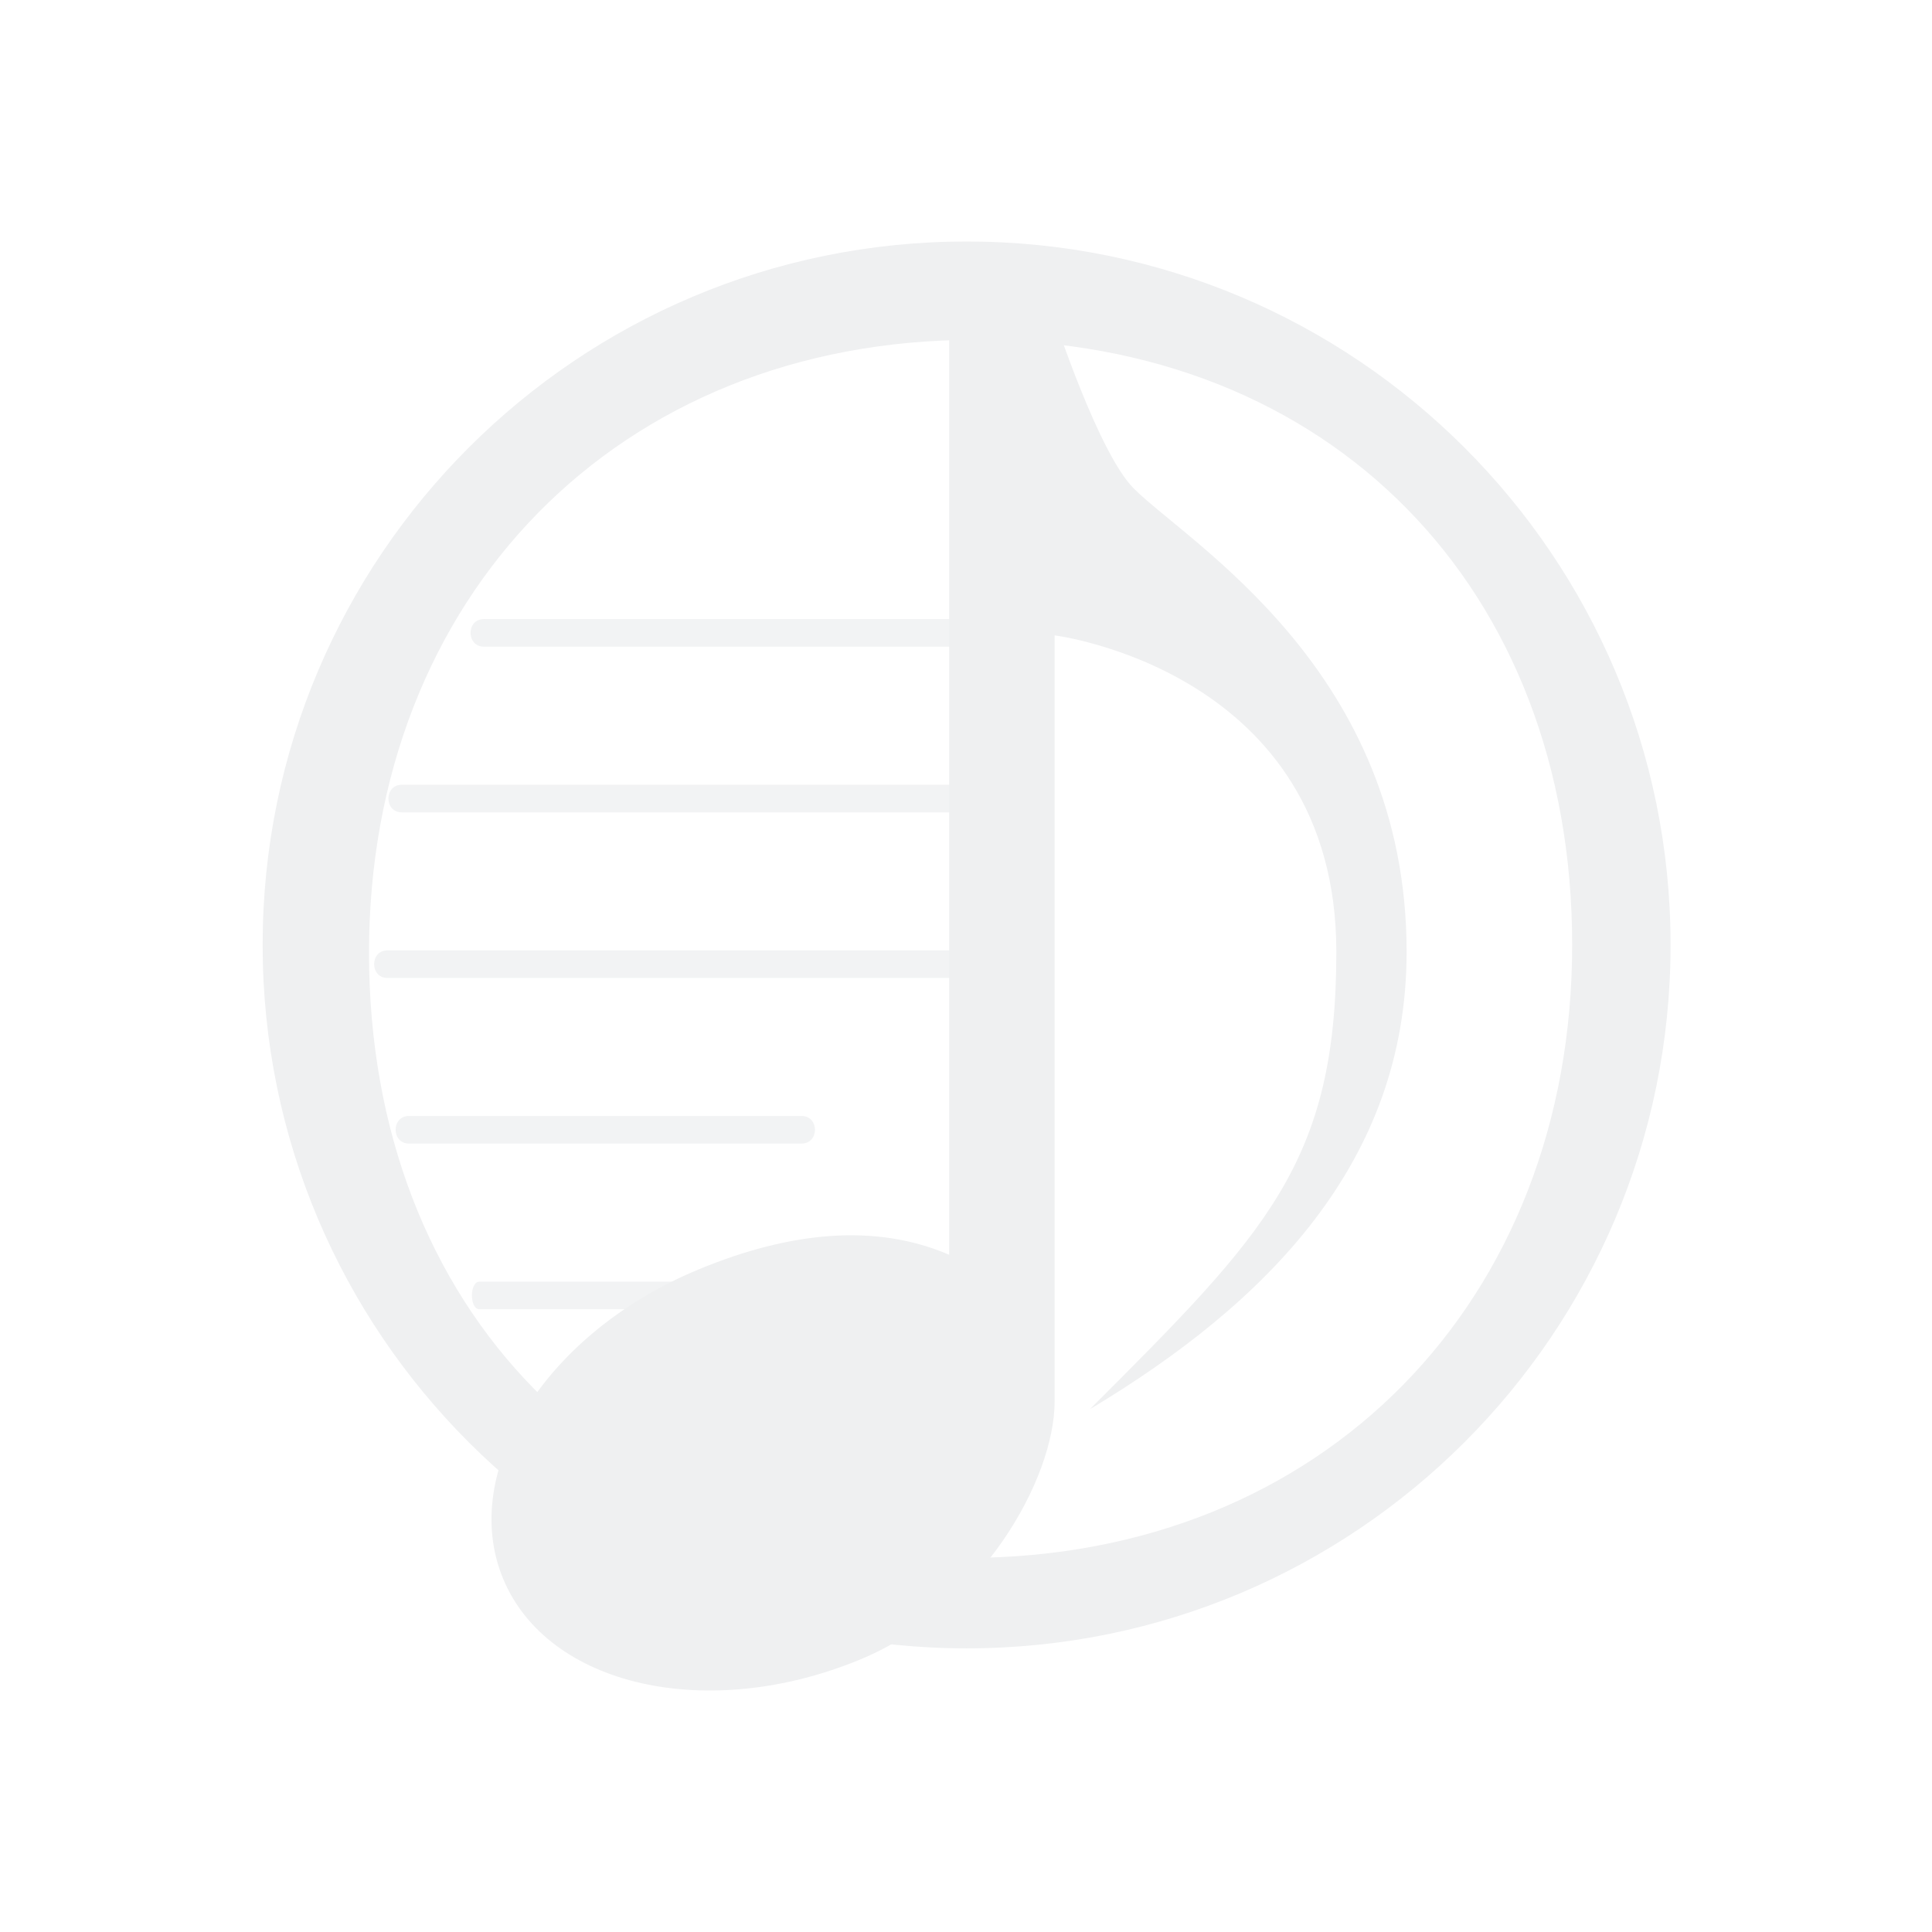
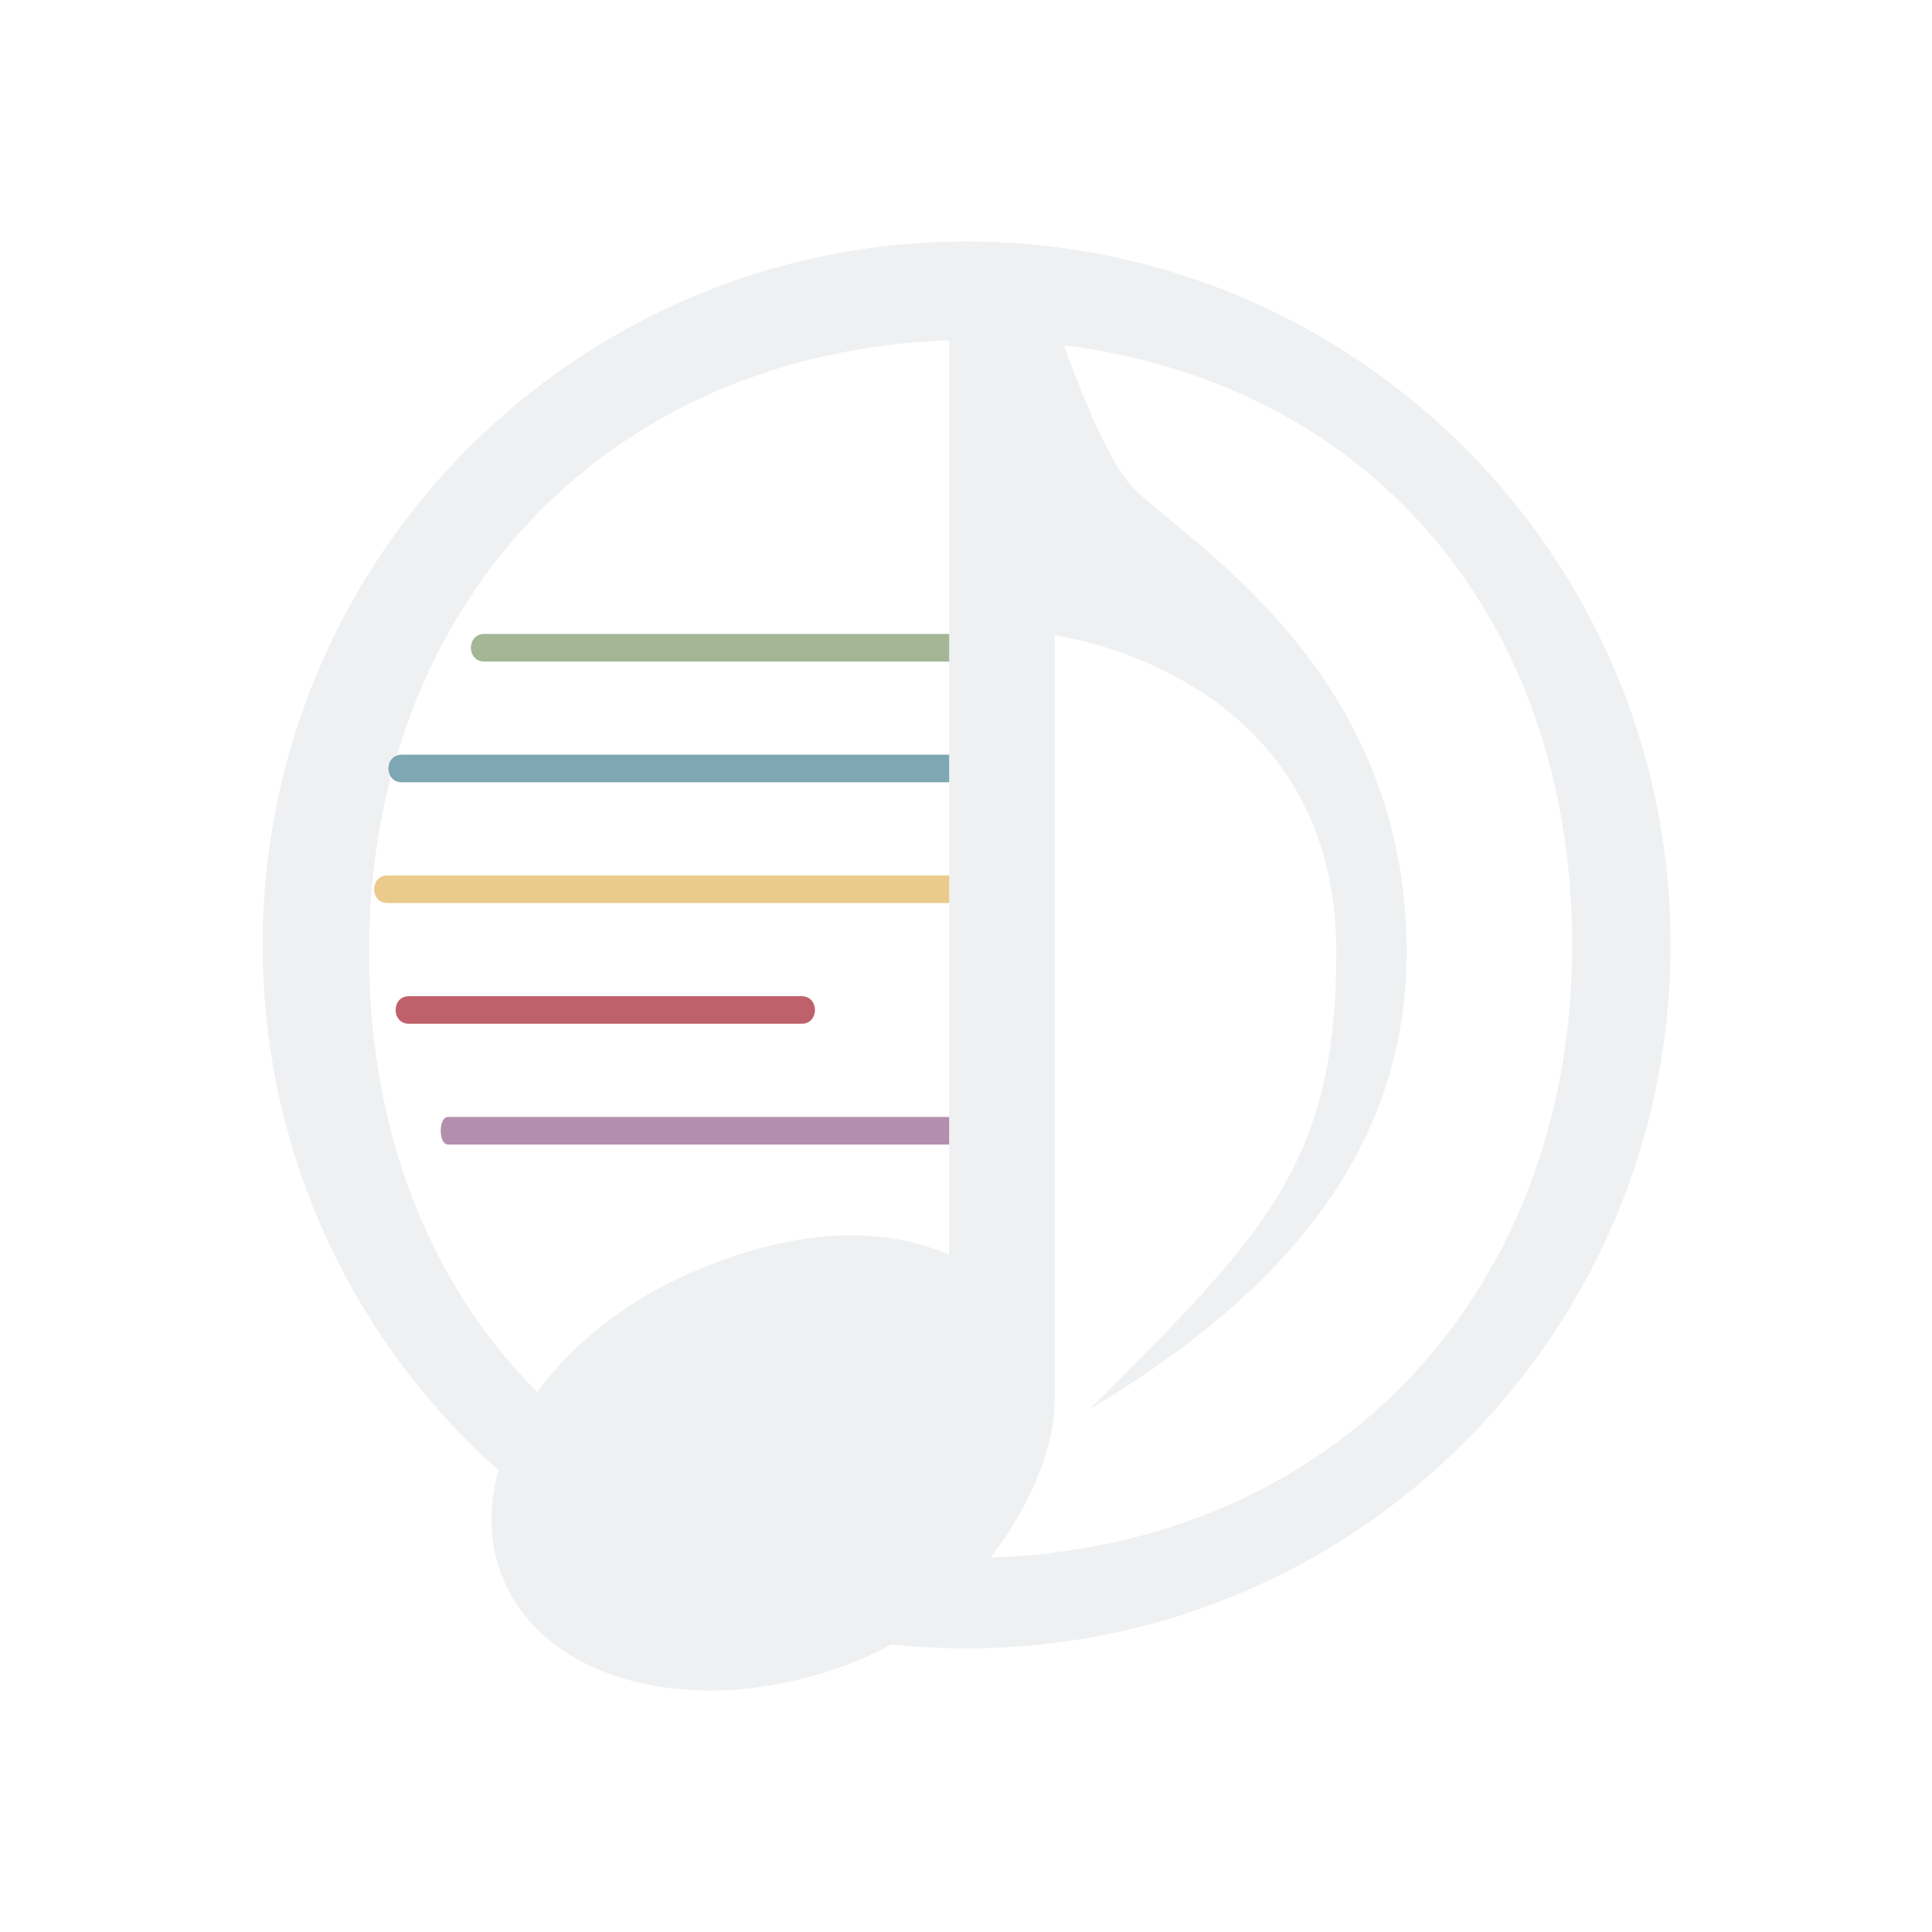
<svg xmlns="http://www.w3.org/2000/svg" version="1.1" id="svg2" viewBox="0 0 32 32" width="32" height="32">
+   <g id="22-22-cantata" transform="translate(32,10)">
+     <path id="path11" d="M 0,0 V 22 H 22 V 0 Z" style="fill:none" />
+     <path id="path13-0" class="ColorScheme-Text" d="M 11.023,3 C 6.73,3 3.25,6.478 3.25,10.767 c 0,4.29 3.48,7.767 7.773,7.767 4.293,0 7.773,-3.478 7.773,-7.767 C 18.797,6.478 15.317,3 11.023,3 Z m 0.088,1.086 c 3.935,0 6.599,2.749 6.599,6.681 0,3.932 -2.751,6.769 -6.686,6.769 -3.935,0 -6.599,-2.749 -6.599,-6.681 0,-3.932 2.751,-6.769 6.686,-6.769 z" style="color:#31363b;fill:#eff0f1;fill-opacity:1;stroke:none;stroke-width:0.648" />
+     <path d="M 11.184,10.152 C 11.184,10.068 11.116,10 11.032,10 h -6.404 c -0.197,0 -0.197,0.305 0,0.305 h 6.404 c 0.084,0 0.153,-0.068 0.153,-0.152 z" id="path12-4" style="fill:#ebcb8b;fill-opacity:1;stroke-width:0.122" />
+     <path d="m 4.786,8.972 h 6.245 c 0.197,0 0.197,-0.305 0,-0.305 H 4.786 c -0.197,0 -0.197,0.305 0,0.305 z" id="path14-8" style="fill:#7fa6b3;fill-opacity:0.995;stroke-width:0.122" />
+     <path d="m 5.698,7.638 h 5.339 c 0.197,0 0.197,-0.305 0,-0.305 h -5.339 c -0.197,0 -0.197,0.305 0,0.305 z" id="path16-7" style="fill:#a4b696;fill-opacity:1;stroke-width:0.122" />
+     <path d="m 4.866,11.333 c -0.197,0 -0.197,0.305 0,0.305 H 9.201 c 0.197,0 0.197,-0.305 0,-0.305 z" id="path18-3-1" style="fill:#bf616a;fill-opacity:1;stroke-width:0.122" />
+     <path d="M 11.176,12.667 H 5.298 c -0.108,0 -0.108,0.305 0,0.305 H 11.176 c 0.108,0 0.108,-0.305 0,-0.305 z" id="path20-7" style="fill:#b48ead;fill-opacity:1;stroke-width:0.091" />
+     <path id="path9-3-27" class="ColorScheme-Text" d="m 10.831,3.465 v 10.724 c -0.813,-0.351 -1.758,-0.256 -2.765,0.161 -1.686,0.697 -2.652,2.226 -2.16,3.415 0.492,1.189 2.26,1.589 3.946,0.891 1.33,-0.552 2.144,-1.986 2.144,-2.85 v -8.457 c 0,0 3.11,0.388 3.11,3.495 0,2.33 -0.778,3.108 -2.721,5.05 1.943,-1.165 3.498,-2.72 3.498,-5.05 0,-3.107 -2.399,-4.504 -3.014,-5.118 C 12.481,5.337 11.996,3.854 11.996,3.854 Z" style="fill:#eff0f1;fill-opacity:1;stroke:none;stroke-width:0.971" />
+   </g>
  <defs id="defs3051">
    <style id="current-color-scheme" type="text/css" />
  </defs>
  <g id="cantata">
    <path id="path13" class="ColorScheme-Text" d="M 16.01,4 C 9.57,4 4.35,9.216 4.35,15.651 c 0,6.435 5.22,11.651 11.66,11.651 6.44,0 11.66,-5.216 11.66,-11.651 0,-6.435 -5.22,-11.651 -11.66,-11.651 z m 0.132,1.629 c 5.903,0 9.898,4.123 9.898,10.022 0,5.898 -4.127,10.153 -10.03,10.153 -5.903,0 -9.898,-4.123 -9.898,-10.022 0,-5.898 4.127,-10.153 10.03,-10.153 z" style="color:#31363b;fill:#eff0f1;fill-opacity:1;stroke:none;stroke-width:0.971" />
    <path id="path18" d="M 0,0 V 32 H 32 V 0 Z" style="fill:none" />
-     <path d="m 16.252,15.97 c 0,-0.126 -0.103,-0.229 -0.229,-0.229 H 6.418 c -0.295,0 -0.295,0.457 0,0.457 h 9.605 c 0.126,0 0.229,-0.102 0.229,-0.229 z" id="path12" style="fill:#eff0f1;fill-opacity:0.8;stroke-width:0.183" />
-     <path d="m 6.655,13.455 h 9.368 c 0.295,0 0.295,-0.457 0,-0.457 H 6.655 c -0.295,0 -0.295,0.457 0,0.457 z" id="path14" style="fill:#eff0f1;fill-opacity:0.8;stroke-width:0.183" />
-     <path d="m 8.015,10.711 h 8.008 c 0.295,0 0.295,-0.457 0,-0.457 H 8.015 c -0.295,0 -0.295,0.457 0,0.457 z" id="path16" style="fill:#eff0f1;fill-opacity:0.8;stroke-width:0.183" />
-     <path d="m 6.774,18.484 c -0.295,0 -0.295,0.457 0,0.457 h 6.503 c 0.295,0 0.295,-0.457 0,-0.457 z" id="path18-3" style="fill:#eff0f1;fill-opacity:0.8;stroke-width:0.183" />
-     <path d="M 16.953,21.228 H 7.941 c -0.166,0 -0.166,0.457 0,0.457 h 9.012 c 0.166,0 0.166,-0.457 0,-0.457 z" id="path20" style="fill:#eff0f1;fill-opacity:0.8;stroke-width:0.137" />
+     <path d="M 16.252,14.729 C 16.252,14.602 16.149,14.5 16.023,14.5 H 6.418 c -0.295,0 -0.295,0.457 0,0.457 h 9.605 c 0.126,0 0.229,-0.102 0.229,-0.229 z" id="path12" style="fill:#ebcb8b;fill-opacity:1;stroke-width:0.183" />
+     <path d="m 6.655,12.957 h 9.368 c 0.295,0 0.295,-0.457 0,-0.457 H 6.655 c -0.295,0 -0.295,0.457 0,0.457 z" id="path14" style="fill:#7fa6b3;fill-opacity:0.995;stroke-width:0.183" />
+     <path d="m 8.021,10.957 h 8.008 c 0.295,0 0.295,-0.457 0,-0.457 H 8.021 c -0.295,0 -0.295,0.457 0,0.457 z" id="path16" style="fill:#a4b696;fill-opacity:1;stroke-width:0.183" />
+     <path d="m 6.774,16.5 c -0.295,0 -0.295,0.457 0,0.457 h 6.503 c 0.295,0 0.295,-0.457 0,-0.457 z" id="path18-3" style="fill:#bf616a;fill-opacity:1;stroke-width:0.183" />
+     <path d="M 16.239,18.5 H 7.422 c -0.163,0 -0.163,0.457 0,0.457 H 16.239 c 0.163,0 0.163,-0.457 0,-0.457 z" id="path20" style="fill:#b48ead;fill-opacity:1;stroke-width:0.136" />
    <path id="path9-3" class="ColorScheme-Text" d="M 15.721,4.698 V 20.783 c -1.22,-0.526 -2.637,-0.384 -4.148,0.242 -2.528,1.046 -3.978,3.34 -3.24,5.123 0.739,1.784 3.389,2.384 5.918,1.337 1.995,-0.828 3.217,-2.979 3.217,-4.275 V 10.524 c 0,0 4.666,0.582 4.666,5.242 0,3.495 -1.167,4.662 -4.082,7.575 2.915,-1.748 5.246,-4.08 5.246,-7.575 0,-4.66 -3.599,-6.756 -4.521,-7.677 C 18.196,7.506 17.469,5.281 17.469,5.281 Z" style="fill:#eff0f1;fill-opacity:1;stroke:none;stroke-width:1.457" />
  </g>
-   <g id="22-22-cantata" transform="translate(54)">
-     <path id="path11" d="M -22,10 V 32 H 0 V 10 Z" style="fill:none" />
-     <path id="path13-3" class="ColorScheme-Text" d="m -10.983,13 c -4.29,0 -7.767,3.478 -7.767,7.767 0,4.29 3.478,7.767 7.767,7.767 4.29,0 7.767,-3.478 7.767,-7.767 C -3.215,16.478 -6.693,13 -10.983,13 Z m 0.088,1.086 c 3.932,0 6.593,2.749 6.593,6.681 0,3.932 -2.749,6.769 -6.681,6.769 -3.932,0 -6.593,-2.749 -6.593,-6.681 0,-3.932 2.749,-6.769 6.681,-6.769 z" style="color:#31363b;fill:#eff0f1;fill-opacity:1;stroke:none;stroke-width:0.647" />
-     <path d="m -4.539,20.827 h -4.57 c -0.197,0 -0.197,0.305 0,0.305 h 4.57 c 0.197,0 0.197,-0.305 0,-0.305 z" id="path4-6" style="fill:#eff0f1;fill-opacity:1;stroke-width:0.122" />
-     <path d="m -4.604,18.998 h -4.541 c -0.197,0 -0.197,0.305 0,0.305 h 4.541 c 0.197,0 0.197,-0.305 0,-0.305 z" id="path6-7" style="fill:#eff0f1;fill-opacity:1;stroke-width:0.122" />
-     <path d="m -5.64,17.169 h -3.506 c -0.197,0 -0.197,0.305 0,0.305 h 3.506 c 0.197,0 0.197,-0.305 0,-0.305 z" id="path8-5" style="fill:#eff0f1;fill-opacity:1;stroke-width:0.122" />
-     <path d="m -4.733,22.656 h -4.397 c -0.197,0 -0.197,0.305 0,0.305 h 4.397 c 0.197,0 0.197,-0.305 0,-0.305 z" id="path10-3" style="fill:#eff0f1;fill-opacity:1;stroke-width:0.122" />
-     <path d="m -10.822,20.98 c 0,-0.084 -0.068,-0.152 -0.152,-0.152 h -6.399 c -0.197,0 -0.197,0.305 0,0.305 h 6.399 c 0.084,0 0.152,-0.068 0.152,-0.152 z" id="path12-5" style="fill:#eff0f1;fill-opacity:1;stroke-width:0.122" />
-     <path d="m -17.215,19.303 h 6.241 c 0.197,0 0.197,-0.305 0,-0.305 h -6.241 c -0.197,0 -0.197,0.305 0,0.305 z" id="path14-6" style="fill:#eff0f1;fill-opacity:1;stroke-width:0.122" />
-     <path d="m -16.309,17.474 h 5.335 c 0.197,0 0.197,-0.305 0,-0.305 h -5.335 c -0.197,0 -0.197,0.305 0,0.305 z" id="path16-2" style="fill:#eff0f1;fill-opacity:1;stroke-width:0.122" />
-     <path d="m -17.135,22.656 c -0.197,0 -0.197,0.305 0,0.305 h 4.332 c 0.197,0 0.197,-0.305 0,-0.305 z" id="path18-3-9" style="fill:#eff0f1;fill-opacity:1;stroke-width:0.122" />
-     <path d="M -5.64,24.485 H -16.294 c -0.197,0 -0.197,0.305 0,0.305 h 10.654 c 0.197,0 0.197,-0.305 0,-0.305 z" id="path20-1" style="fill:#eff0f1;fill-opacity:1;stroke-width:0.122" />
-     <path id="path9-3-2" class="ColorScheme-Text" d="m -11.175,13.465 v 10.724 c -0.813,-0.351 -1.757,-0.256 -2.763,0.161 -1.684,0.697 -2.65,2.226 -2.158,3.415 0.492,1.189 2.258,1.589 3.942,0.891 1.329,-0.552 2.143,-1.986 2.143,-2.85 v -8.457 c 0,0 3.108,0.388 3.108,3.495 0,2.33 -0.778,3.108 -2.719,5.05 1.942,-1.165 3.495,-2.72 3.495,-5.05 0,-3.107 -2.397,-4.504 -3.011,-5.118 -0.388,-0.388 -0.872,-1.872 -0.872,-1.872 z" style="fill:#eff0f1;fill-opacity:1;stroke:none;stroke-width:0.971" />
-   </g>
</svg>
